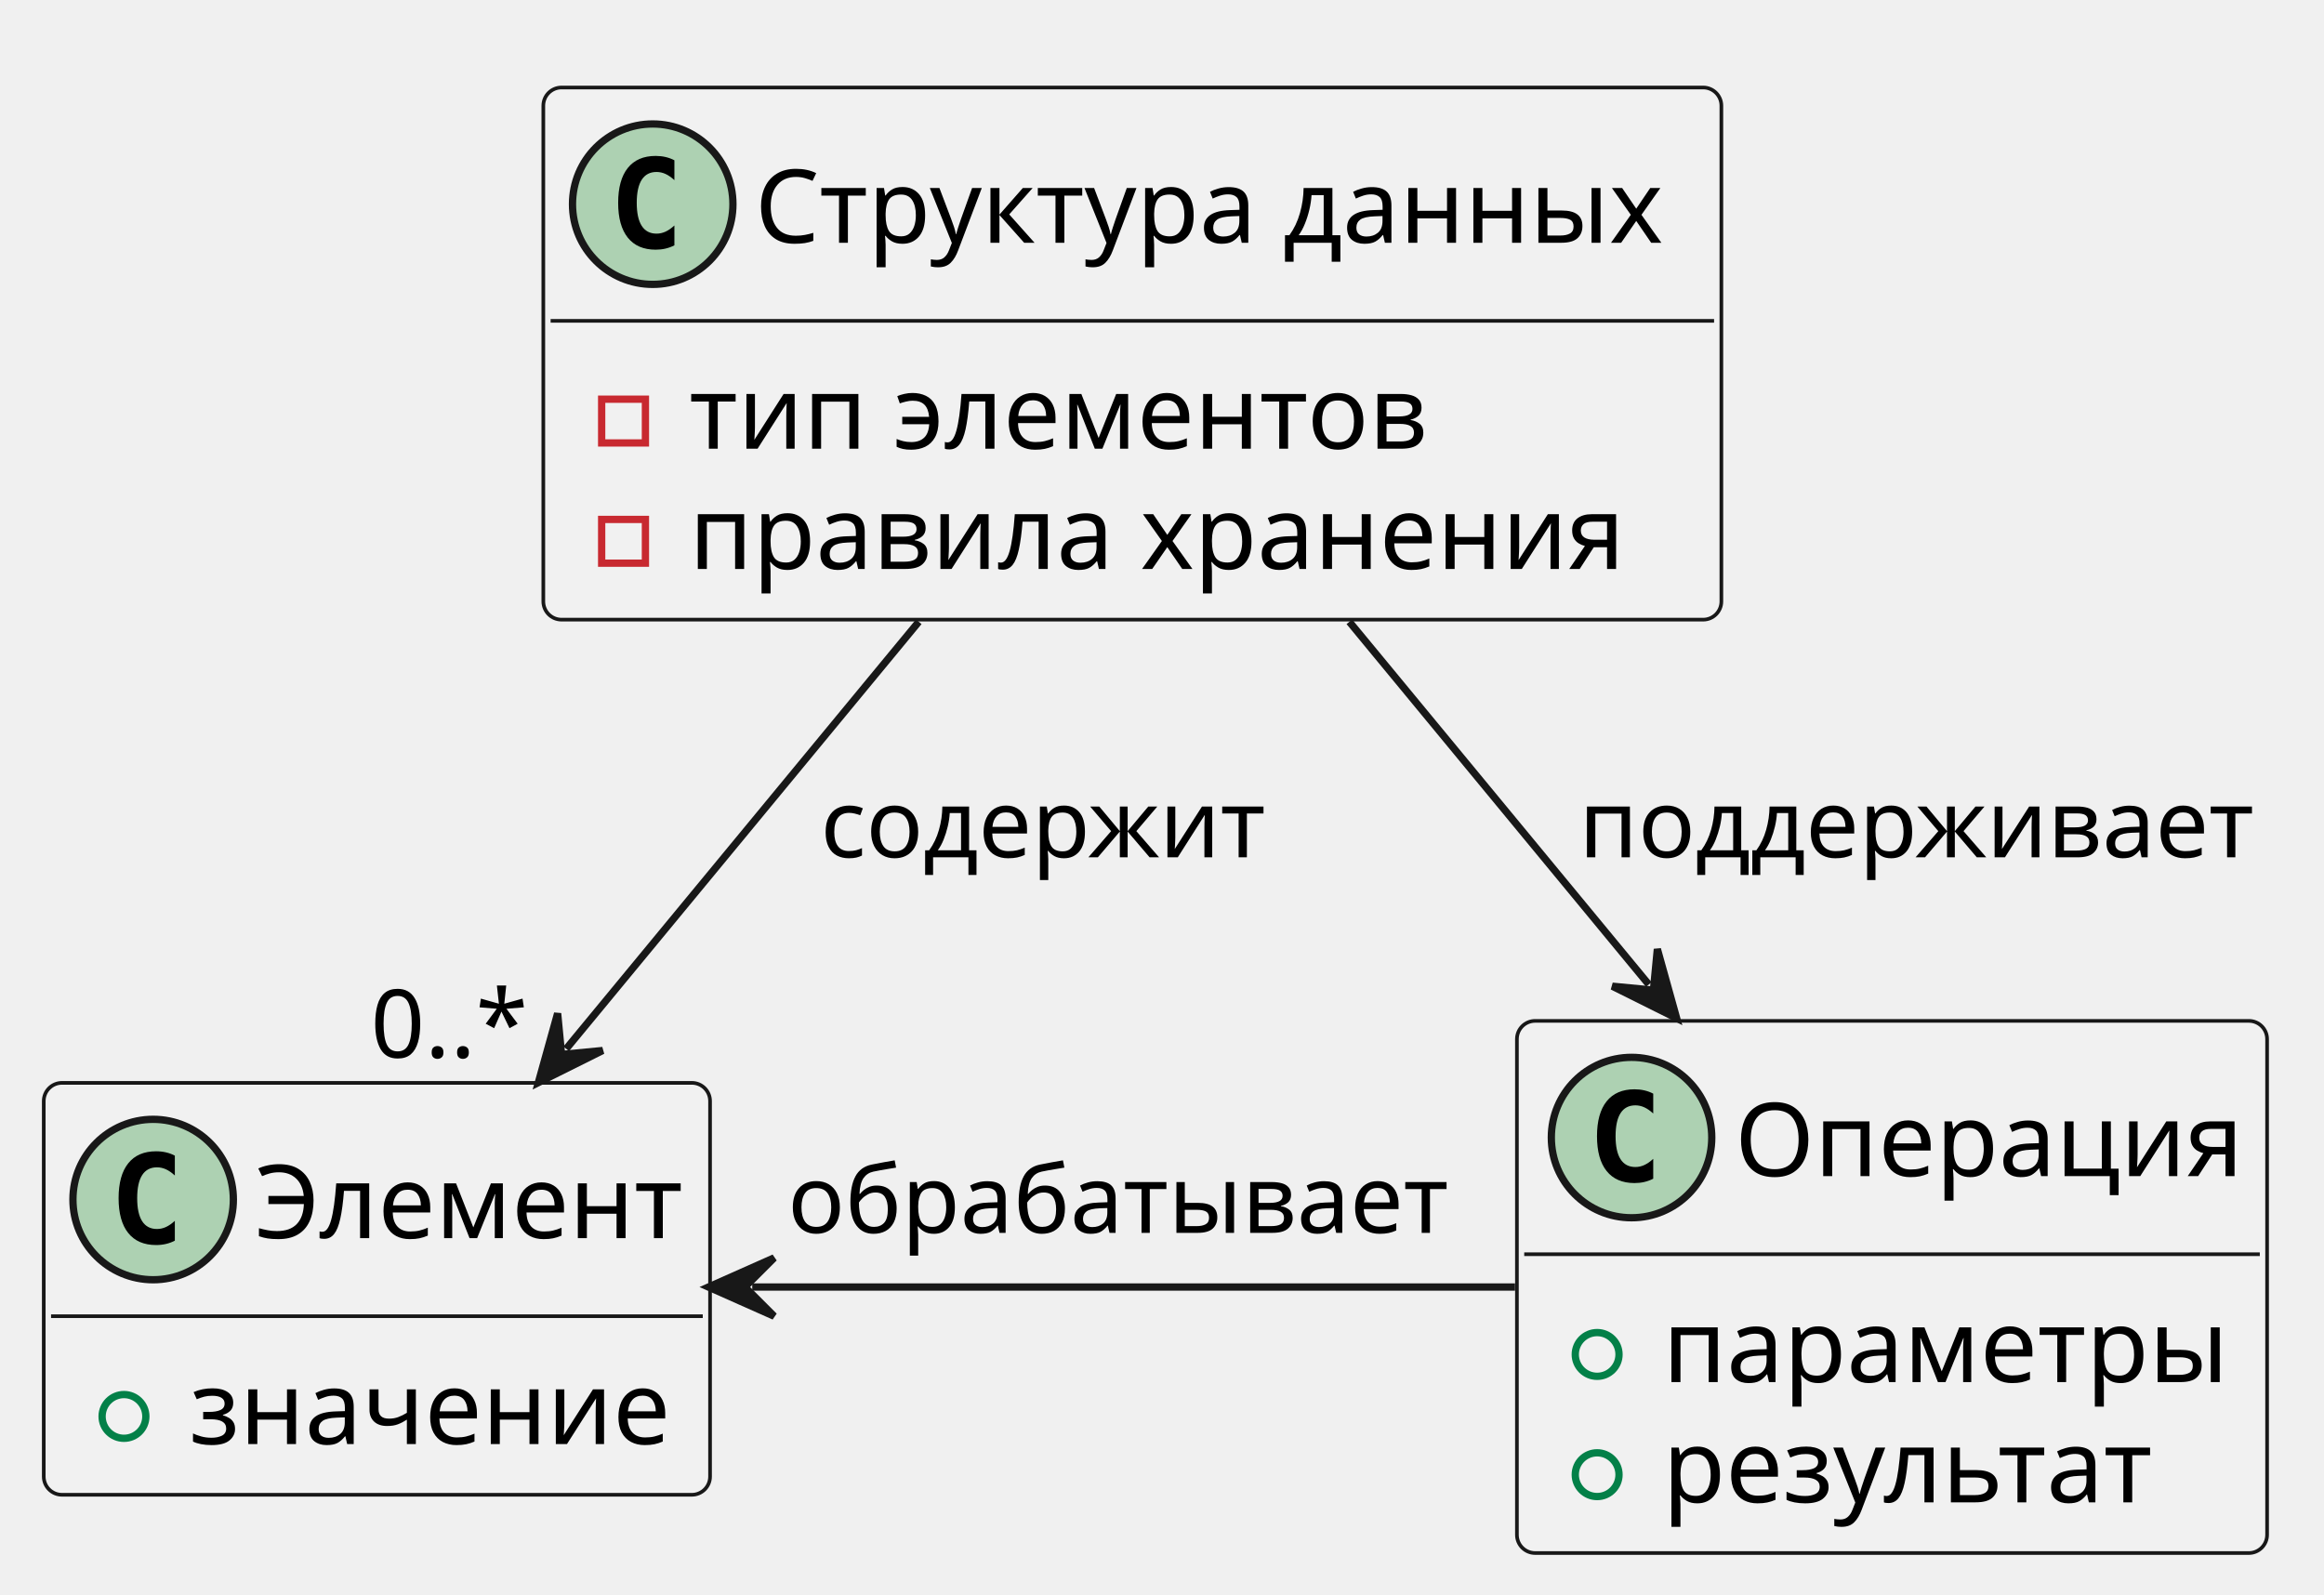
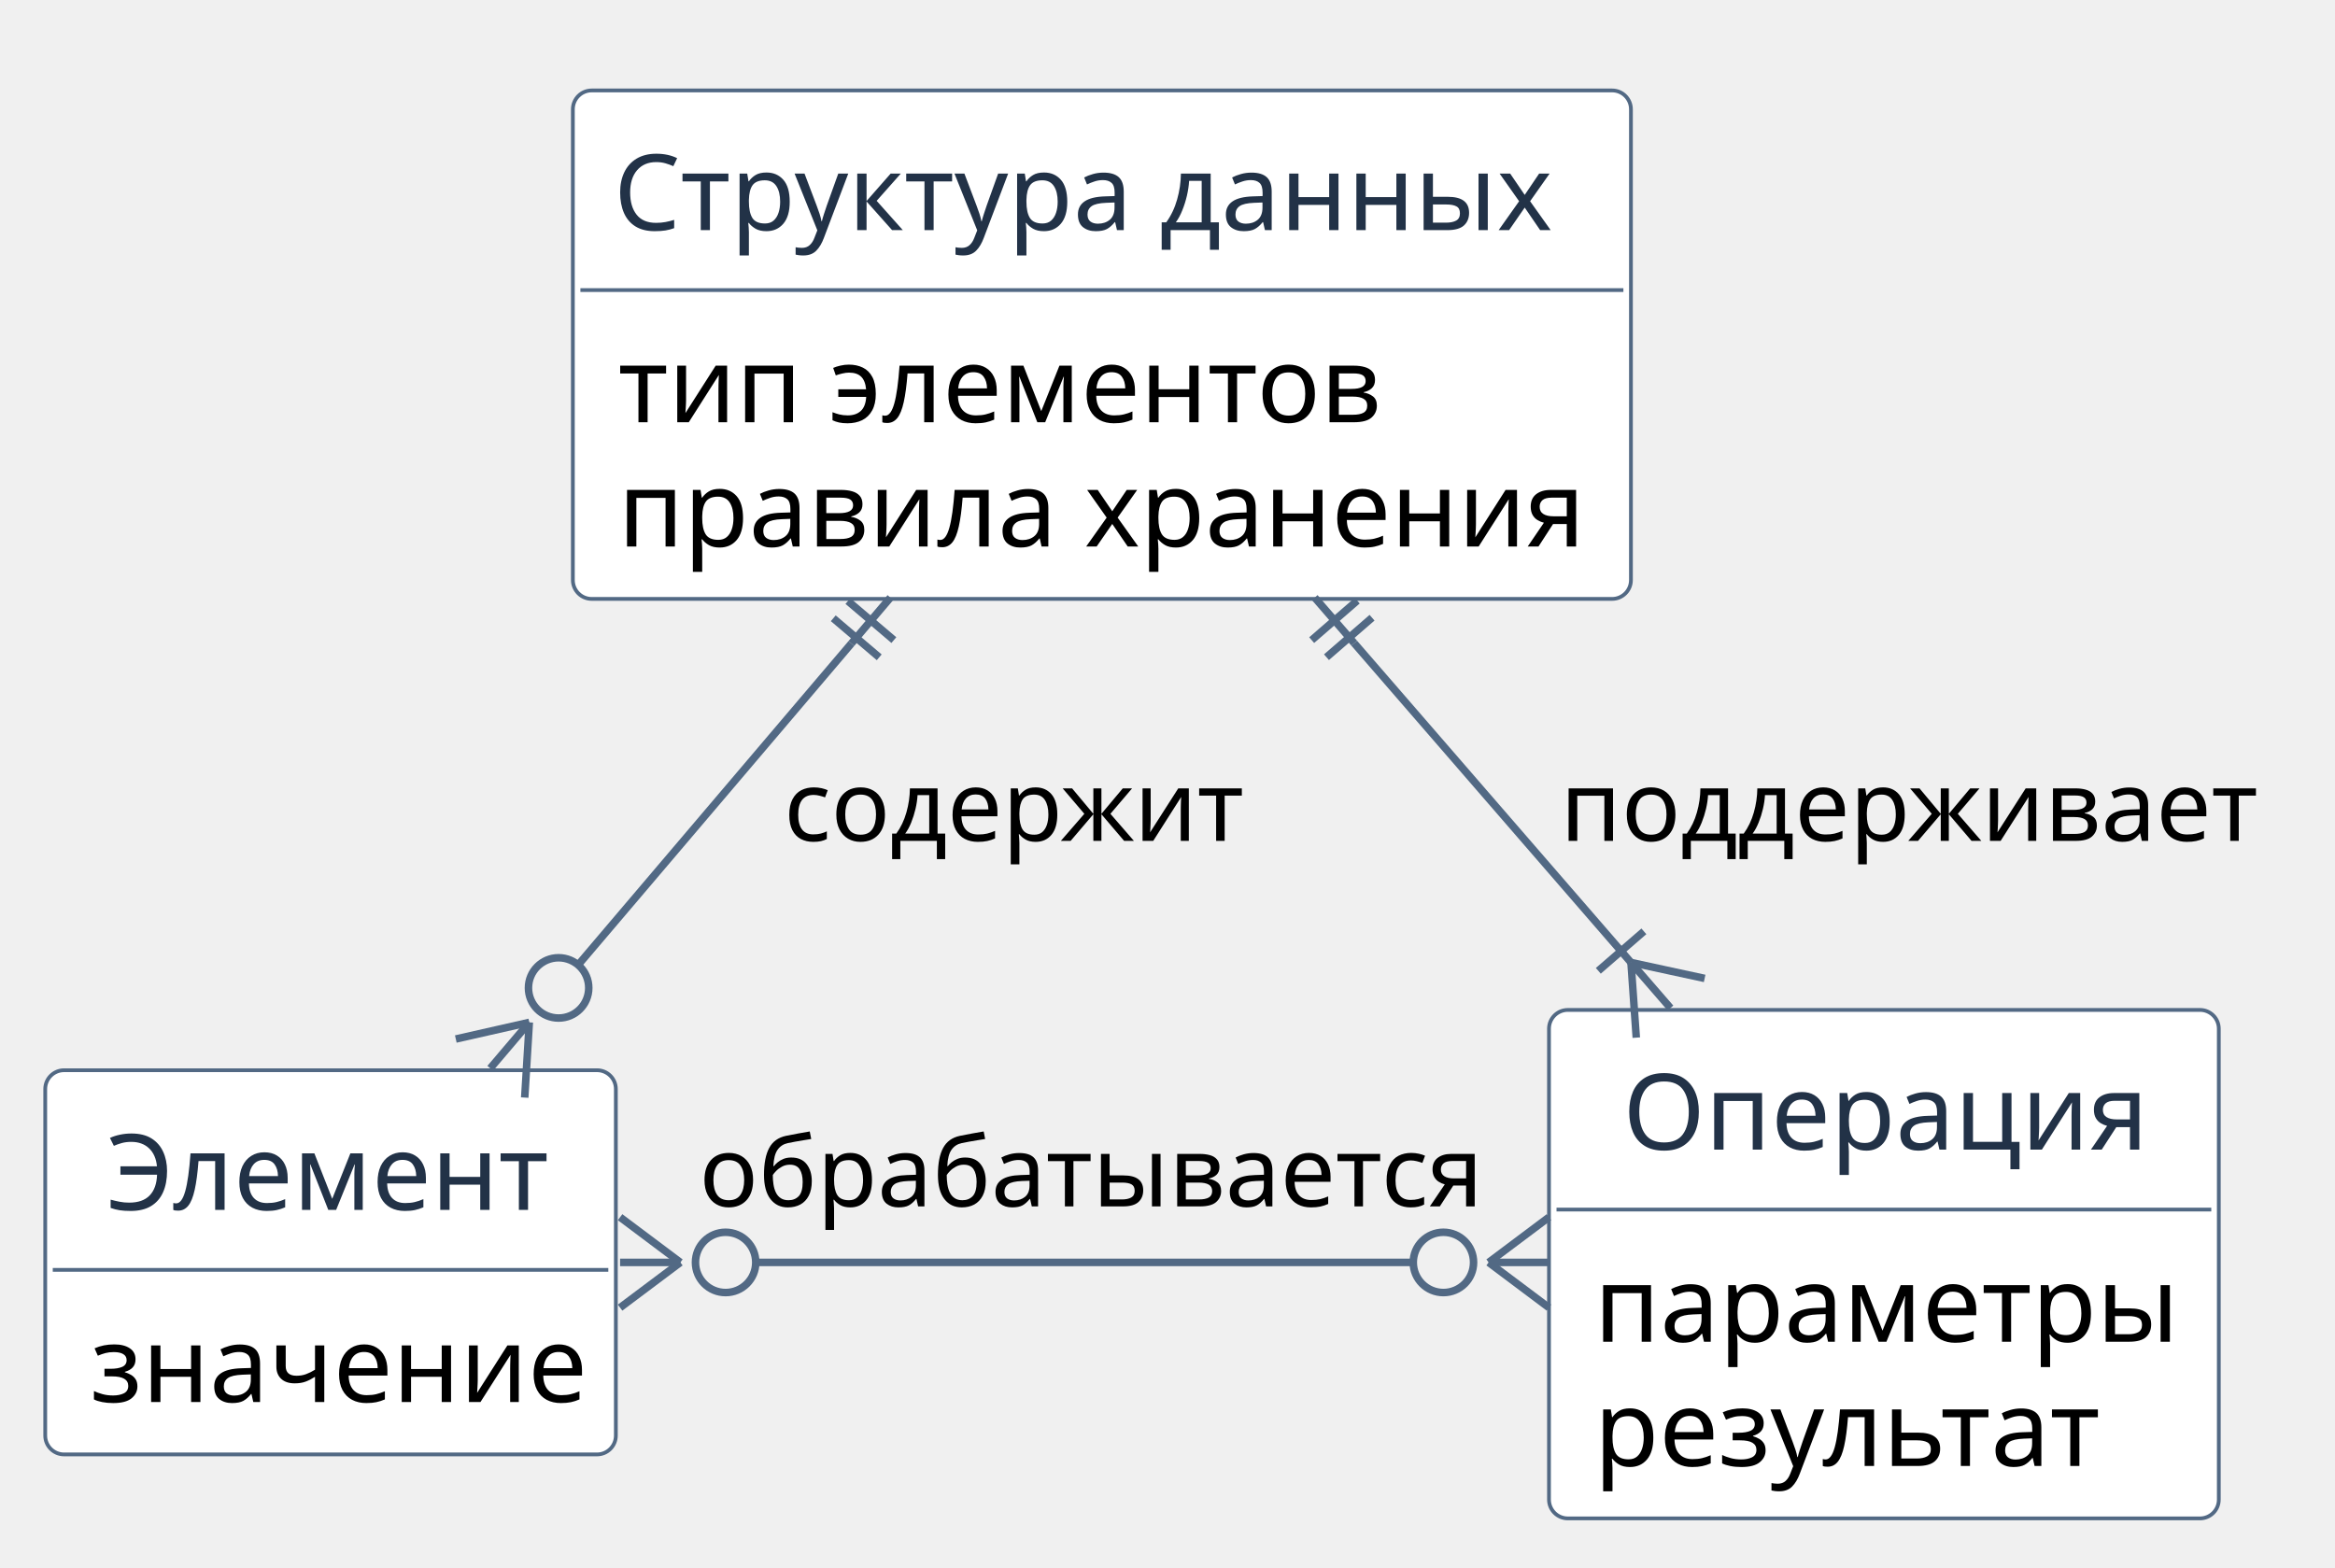
- <svg xmlns="http://www.w3.org/2000/svg" contentStyleType="text/css" data-diagram-type="CLASS" height="492.75px" preserveAspectRatio="none" style="width:717px;height:492px;background:#FFFFFF;" version="1.1" viewBox="0 0 717 492" width="717.75px" zoomAndPan="magnify">
+ <svg xmlns="http://www.w3.org/2000/svg" contentStyleType="text/css" data-diagram-type="CLASS" height="468px" preserveAspectRatio="none" style="width:697px;height:468px;background:#FFFFFF;" version="1.1" viewBox="0 0 697 468" width="697.5px" zoomAndPan="magnify">
  <defs />
  <g>
-     <g class="entity" data-entity="Structure" data-source-line="9" data-uid="ent0002" id="entity_Structure">
-       <rect fill="#F1F1F1" height="164.197" rx="5.625" ry="5.625" style="stroke:#181818;stroke-width:1.125;" width="363.452" x="167.625" y="27" />
-       <ellipse cx="201.375" cy="63" fill="#ADD1B2" rx="24.75" ry="24.75" style="stroke:#181818;stroke-width:2.25;" />
-       <path d="M208.065,75.697 Q206.757,76.369 205.319,76.705 Q203.881,77.042 202.293,77.042 Q196.653,77.042 193.684,73.325 Q190.714,69.608 190.714,62.586 Q190.714,55.545 193.684,51.828 Q196.653,48.111 202.293,48.111 Q203.881,48.111 205.338,48.447 Q206.795,48.784 208.065,49.456 L208.065,55.582 Q206.645,54.275 205.31,53.668 Q203.974,53.061 202.555,53.061 Q199.529,53.061 197.988,55.461 Q196.448,57.861 196.448,62.586 Q196.448,67.292 197.988,69.692 Q199.529,72.092 202.555,72.092 Q203.974,72.092 205.31,71.485 Q206.645,70.878 208.065,69.571 Z " fill="#000000" />
-       <text fill="#000000" font-family="sans-serif" font-size="31.5" lengthAdjust="spacing" textLength="291.452" x="232.875" y="74.905">Структура данных</text>
-       <line style="stroke:#181818;stroke-width:1.125;" x1="169.875" x2="528.827" y1="99" y2="99" />
-       <rect fill="none" height="13.5" style="stroke:#C82930;stroke-width:2.25;" width="13.5" x="185.625" y="123.174" />
-       <text fill="#000000" font-family="sans-serif" font-size="31.5" lengthAdjust="spacing" textLength="228.683" x="212.625" y="138.454">тип элементов</text>
-       <rect fill="none" height="13.5" style="stroke:#C82930;stroke-width:2.25;" width="13.5" x="185.625" y="160.273" />
-       <text fill="#000000" font-family="sans-serif" font-size="31.5" lengthAdjust="spacing" textLength="288.837" x="212.625" y="175.553">правила хранения</text>
+     <g class="entity" data-entity="Structure" data-source-line="16" data-uid="ent0002" id="entity_Structure">
+       <rect fill="#FFFFFF" height="151.796" rx="5.625" ry="5.625" style="stroke:#526984;stroke-width:1.125;" width="315.837" x="171" y="27" />
+       <text fill="#223247" font-family="sans-serif" font-size="31.5" lengthAdjust="spacing" textLength="291.452" x="183.193" y="68.704">Структура данных</text>
+       <line style="stroke:#526984;stroke-width:1.125;" x1="173.25" x2="484.587" y1="86.599" y2="86.599" />
+       <text fill="#000000" font-family="sans-serif" font-size="31.5" lengthAdjust="spacing" textLength="228.683" x="184.5" y="126.053">тип элементов</text>
+       <text fill="#000000" font-family="sans-serif" font-size="31.5" lengthAdjust="spacing" textLength="288.837" x="184.5" y="163.151">правила хранения</text>
    </g>
-     <g class="entity" data-entity="Element" data-source-line="14" data-uid="ent0003" id="entity_Element">
-       <rect fill="#F1F1F1" height="127.099" rx="5.625" ry="5.625" style="stroke:#181818;stroke-width:1.125;" width="205.567" x="13.5" y="334.125" />
-       <ellipse cx="47.25" cy="370.125" fill="#ADD1B2" rx="24.75" ry="24.75" style="stroke:#181818;stroke-width:2.25;" />
-       <path d="M53.94,382.822 Q52.632,383.494 51.194,383.83 Q49.756,384.167 48.169,384.167 Q42.528,384.167 39.559,380.45 Q36.589,376.733 36.589,369.711 Q36.589,362.67 39.559,358.953 Q42.528,355.236 48.169,355.236 Q49.756,355.236 51.213,355.572 Q52.67,355.909 53.94,356.581 L53.94,362.707 Q52.52,361.4 51.185,360.793 Q49.849,360.186 48.43,360.186 Q45.404,360.186 43.864,362.586 Q42.323,364.986 42.323,369.711 Q42.323,374.417 43.864,376.817 Q45.404,379.217 48.43,379.217 Q49.849,379.217 51.185,378.61 Q52.52,378.003 53.94,376.696 Z " fill="#000000" />
-       <text fill="#000000" font-family="sans-serif" font-size="31.5" lengthAdjust="spacing" textLength="133.567" x="78.75" y="382.03">Элемент</text>
-       <line style="stroke:#181818;stroke-width:1.125;" x1="15.75" x2="216.817" y1="406.125" y2="406.125" />
-       <ellipse cx="38.25" cy="437.049" fill="none" rx="6.75" ry="6.75" style="stroke:#038048;stroke-width:2.25;" />
-       <text fill="#000000" font-family="sans-serif" font-size="31.5" lengthAdjust="spacing" textLength="143.334" x="58.5" y="445.579">значение</text>
+     <g class="entity" data-entity="Element" data-source-line="21" data-uid="ent0003" id="entity_Element">
+       <rect fill="#FFFFFF" height="114.697" rx="5.625" ry="5.625" style="stroke:#526984;stroke-width:1.125;" width="170.334" x="13.5" y="319.5" />
+       <text fill="#223247" font-family="sans-serif" font-size="31.5" lengthAdjust="spacing" textLength="133.567" x="31.883" y="361.204">Элемент</text>
+       <line style="stroke:#526984;stroke-width:1.125;" x1="15.75" x2="181.584" y1="379.099" y2="379.099" />
+       <text fill="#000000" font-family="sans-serif" font-size="31.5" lengthAdjust="spacing" textLength="143.334" x="27" y="418.553">значение</text>
    </g>
-     <g class="entity" data-entity="Operation" data-source-line="18" data-uid="ent0004" id="entity_Operation">
-       <rect fill="#F1F1F1" height="164.197" rx="5.625" ry="5.625" style="stroke:#181818;stroke-width:1.125;" width="231.442" x="468" y="315" />
-       <ellipse cx="503.365" cy="351" fill="#ADD1B2" rx="24.75" ry="24.75" style="stroke:#181818;stroke-width:2.25;" />
-       <path d="M510.054,363.697 Q508.747,364.369 507.309,364.705 Q505.871,365.042 504.283,365.042 Q498.643,365.042 495.673,361.325 Q492.704,357.608 492.704,350.586 Q492.704,343.545 495.673,339.828 Q498.643,336.111 504.283,336.111 Q505.871,336.111 507.327,336.447 Q508.784,336.784 510.054,337.456 L510.054,343.582 Q508.635,342.275 507.299,341.668 Q505.964,341.061 504.545,341.061 Q501.519,341.061 499.978,343.461 Q498.437,345.861 498.437,350.586 Q498.437,355.292 499.978,357.692 Q501.519,360.092 504.545,360.092 Q505.964,360.092 507.299,359.485 Q508.635,358.878 510.054,357.571 Z " fill="#000000" />
-       <text fill="#000000" font-family="sans-serif" font-size="31.5" lengthAdjust="spacing" textLength="155.854" x="535.223" y="362.905">Операция</text>
-       <line style="stroke:#181818;stroke-width:1.125;" x1="470.25" x2="697.192" y1="387" y2="387" />
-       <ellipse cx="492.75" cy="417.924" fill="none" rx="6.75" ry="6.75" style="stroke:#038048;stroke-width:2.25;" />
-       <text fill="#000000" font-family="sans-serif" font-size="31.5" lengthAdjust="spacing" textLength="172.942" x="513" y="426.454">параметры</text>
-       <ellipse cx="492.75" cy="455.023" fill="none" rx="6.75" ry="6.75" style="stroke:#038048;stroke-width:2.25;" />
-       <text fill="#000000" font-family="sans-serif" font-size="31.5" lengthAdjust="spacing" textLength="152.132" x="513" y="463.553">результат</text>
+     <g class="entity" data-entity="Operation" data-source-line="25" data-uid="ent0004" id="entity_Operation">
+       <rect fill="#FFFFFF" height="151.796" rx="5.625" ry="5.625" style="stroke:#526984;stroke-width:1.125;" width="199.942" x="462.375" y="301.5" />
+       <text fill="#223247" font-family="sans-serif" font-size="31.5" lengthAdjust="spacing" textLength="155.854" x="484.419" y="343.204">Операция</text>
+       <line style="stroke:#526984;stroke-width:1.125;" x1="464.625" x2="660.067" y1="361.099" y2="361.099" />
+       <text fill="#000000" font-family="sans-serif" font-size="31.5" lengthAdjust="spacing" textLength="172.942" x="475.875" y="400.553">параметры</text>
+       <text fill="#000000" font-family="sans-serif" font-size="31.5" lengthAdjust="spacing" textLength="152.132" x="475.875" y="437.651">результат</text>
    </g>
    <g class="link" data-entity-1="Structure" data-entity-2="Element" data-uid="lnk5" id="link_Structure_Element">
-       <polygon fill="#181818" points="166.092,334.035,185.923,324.147,173.253,325.359,172.041,312.689,166.092,334.035" style="stroke:#181818;stroke-width:2.25;" />
-       <path d="M283.446,191.856 C246.153,237.038 208.966,282.091 174.685,323.624" fill="none" style="stroke:#181818;stroke-width:2.25;" />
-       <text fill="#000000" font-family="sans-serif" font-size="29.25" lengthAdjust="spacing" textLength="141.365" x="253.125" y="264.529">содержит</text>
-       <text fill="#000000" font-family="sans-serif" font-size="29.25" lengthAdjust="spacing" textLength="51.102" x="114.342" y="326.314">0..*</text>
+       <line style="stroke:#526984;stroke-width:2.25;" x1="253.102" x2="266.817" y1="179.432" y2="191.09" />
+       <line style="stroke:#526984;stroke-width:2.25;" x1="248.73" x2="262.445" y1="184.575" y2="196.233" />
+       <line style="stroke:#526984;stroke-width:2.25;" x1="254.13" x2="265.788" y1="192.119" y2="178.404" />
+       <line style="stroke:#526984;stroke-width:2.25;" x1="158.001" x2="156.63" y1="305.212" y2="327.67" />
+       <line style="stroke:#526984;stroke-width:2.25;" x1="158.001" x2="136.058" y1="305.212" y2="310.183" />
+       <line style="stroke:#526984;stroke-width:2.25;" x1="158.001" x2="146.344" y1="305.212" y2="318.926" />
+       <ellipse cx="166.745" cy="294.925" fill="none" rx="9" ry="9" style="stroke:#526984;stroke-width:2.25;" />
+       <path d="M254.13,192.119 C216.439,236.461 207.132,247.411 172.574,288.068" fill="none" style="stroke:#526984;stroke-width:2.25;" />
+       <text fill="#000000" font-family="sans-serif" font-size="29.25" lengthAdjust="spacing" textLength="141.365" x="234" y="251.029">содержит</text>
    </g>
    <g class="link" data-entity-1="Structure" data-entity-2="Operation" data-uid="lnk6" id="link_Structure_Operation">
-       <polygon fill="#181818" points="517.28,314.192,511.33,292.846,510.118,305.516,497.448,304.304,517.28,314.192" style="stroke:#181818;stroke-width:2.25;" />
-       <path d="M416.304,191.856 C447.922,230.162 477.047,265.449 508.686,303.781" fill="none" style="stroke:#181818;stroke-width:2.25;" />
-       <text fill="#000000" font-family="sans-serif" font-size="29.25" lengthAdjust="spacing" textLength="212.162" x="487.125" y="264.529">поддерживает</text>
+       <line style="stroke:#526984;stroke-width:2.25;" x1="391.535" x2="405.137" y1="191.099" y2="179.31" />
+       <line style="stroke:#526984;stroke-width:2.25;" x1="395.955" x2="409.558" y1="196.2" y2="184.411" />
+       <line style="stroke:#526984;stroke-width:2.25;" x1="404.23" x2="392.442" y1="192.006" y2="178.404" />
+       <line style="stroke:#526984;stroke-width:2.25;" x1="486.847" x2="508.838" y1="287.333" y2="292.094" />
+       <line style="stroke:#526984;stroke-width:2.25;" x1="486.847" x2="488.434" y1="287.333" y2="309.777" />
+       <line style="stroke:#526984;stroke-width:2.25;" x1="486.847" x2="498.636" y1="287.333" y2="300.935" />
+       <line style="stroke:#526984;stroke-width:2.25;" x1="490.701" x2="477.099" y1="278.038" y2="289.827" />
+       <path d="M404.23,192.006 C437.248,230.103 453.841,249.249 486.847,287.333" fill="none" style="stroke:#526984;stroke-width:2.25;" />
+       <text fill="#000000" font-family="sans-serif" font-size="29.25" lengthAdjust="spacing" textLength="212.162" x="465.75" y="251.029">поддерживает</text>
    </g>
-     <g class="link" data-entity-1="Element" data-entity-2="Operation" data-uid="lnk8" id="link_Element_Operation">
-       <polygon fill="#181818" points="218.58,397.125,238.83,406.125,229.83,397.125,238.83,388.125,218.58,397.125" style="stroke:#181818;stroke-width:2.25;" />
-       <path d="M232.08,397.125 C305.536,397.125 391.013,397.125 467.412,397.125" fill="none" style="stroke:#181818;stroke-width:2.25;" />
-       <text fill="#000000" font-family="sans-serif" font-size="29.25" lengthAdjust="spacing" textLength="201.422" x="243" y="380.404">обрабатывает</text>
+     <g class="link" data-entity-1="Element" data-entity-2="Operation" data-uid="lnk7" id="link_Element_Operation">
+       <line style="stroke:#526984;stroke-width:2.25;" x1="203.095" x2="185.095" y1="376.875" y2="390.375" />
+       <line style="stroke:#526984;stroke-width:2.25;" x1="203.095" x2="185.095" y1="376.875" y2="363.375" />
+       <line style="stroke:#526984;stroke-width:2.25;" x1="203.095" x2="185.095" y1="376.875" y2="376.875" />
+       <ellipse cx="216.595" cy="376.875" fill="none" rx="9" ry="9" style="stroke:#526984;stroke-width:2.25;" />
+       <line style="stroke:#526984;stroke-width:2.25;" x1="444.364" x2="462.364" y1="376.875" y2="363.375" />
+       <line style="stroke:#526984;stroke-width:2.25;" x1="444.364" x2="462.364" y1="376.875" y2="390.375" />
+       <line style="stroke:#526984;stroke-width:2.25;" x1="444.364" x2="462.364" y1="376.875" y2="376.875" />
+       <ellipse cx="430.864" cy="376.875" fill="none" rx="9" ry="9" style="stroke:#526984;stroke-width:2.25;" />
+       <path d="M225.595,376.875 C304.134,376.875 339.207,376.875 421.864,376.875" fill="none" style="stroke:#526984;stroke-width:2.25;" />
+       <text fill="#000000" font-family="sans-serif" font-size="29.25" lengthAdjust="spacing" textLength="231.686" x="208.688" y="360.154">обрабатывается</text>
    </g>
  </g>
</svg>
